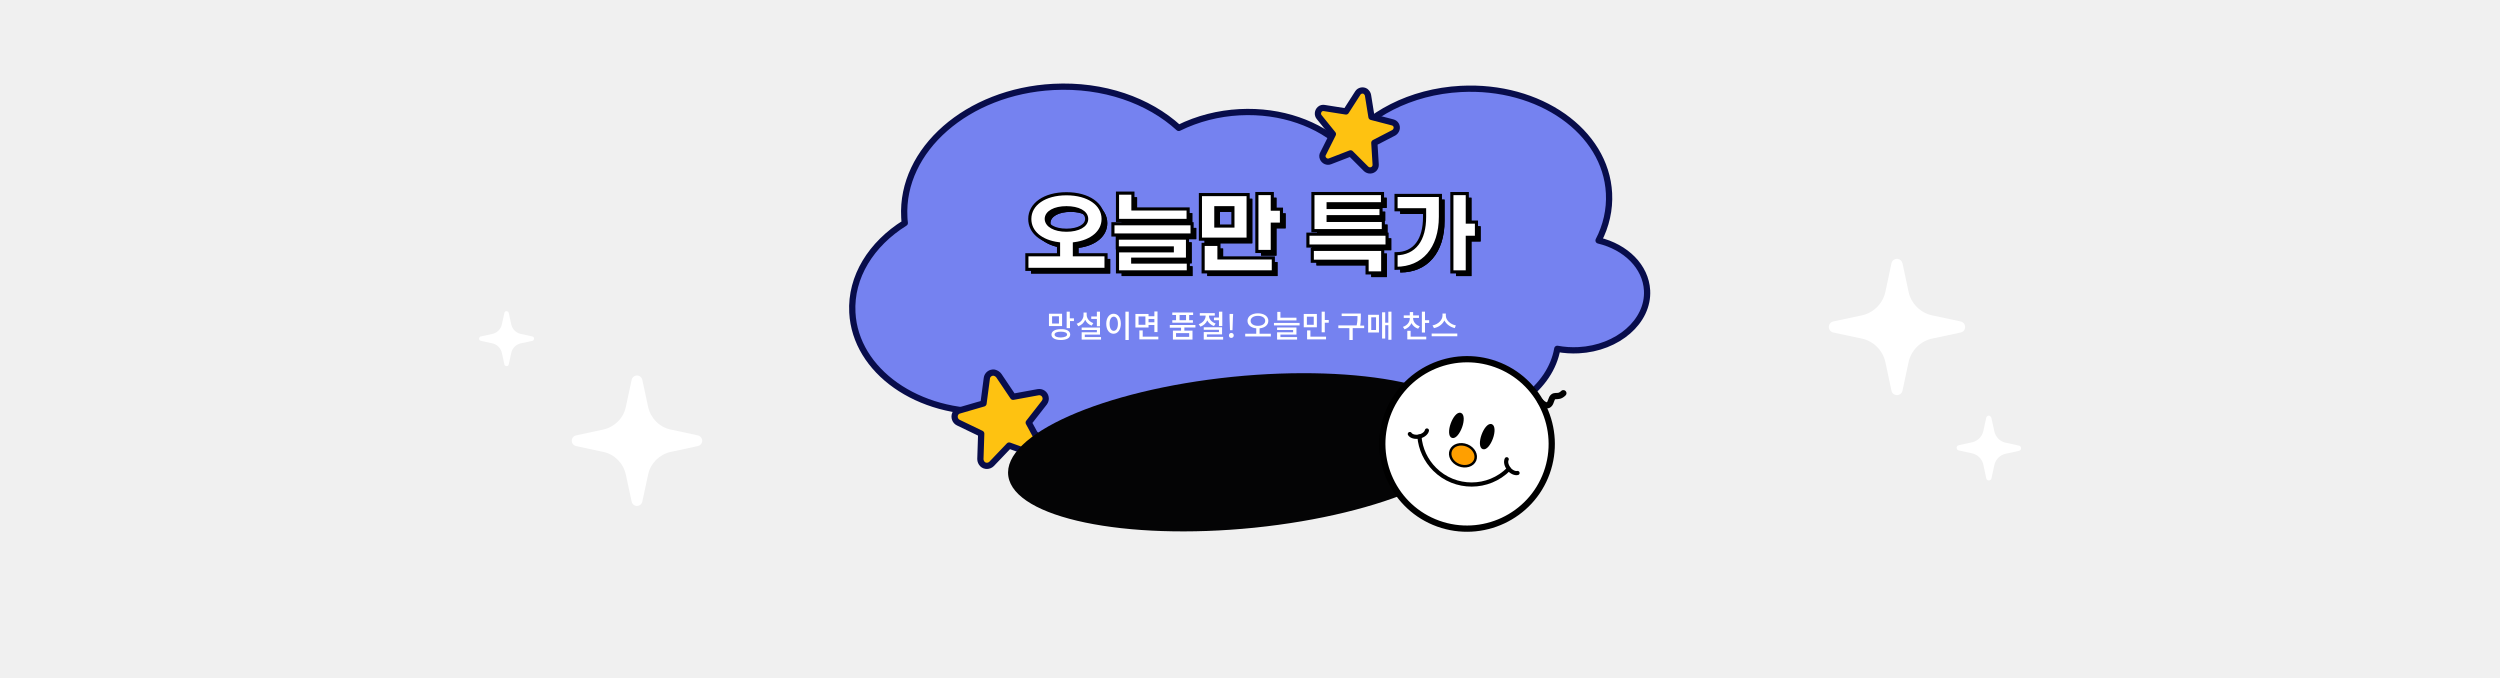
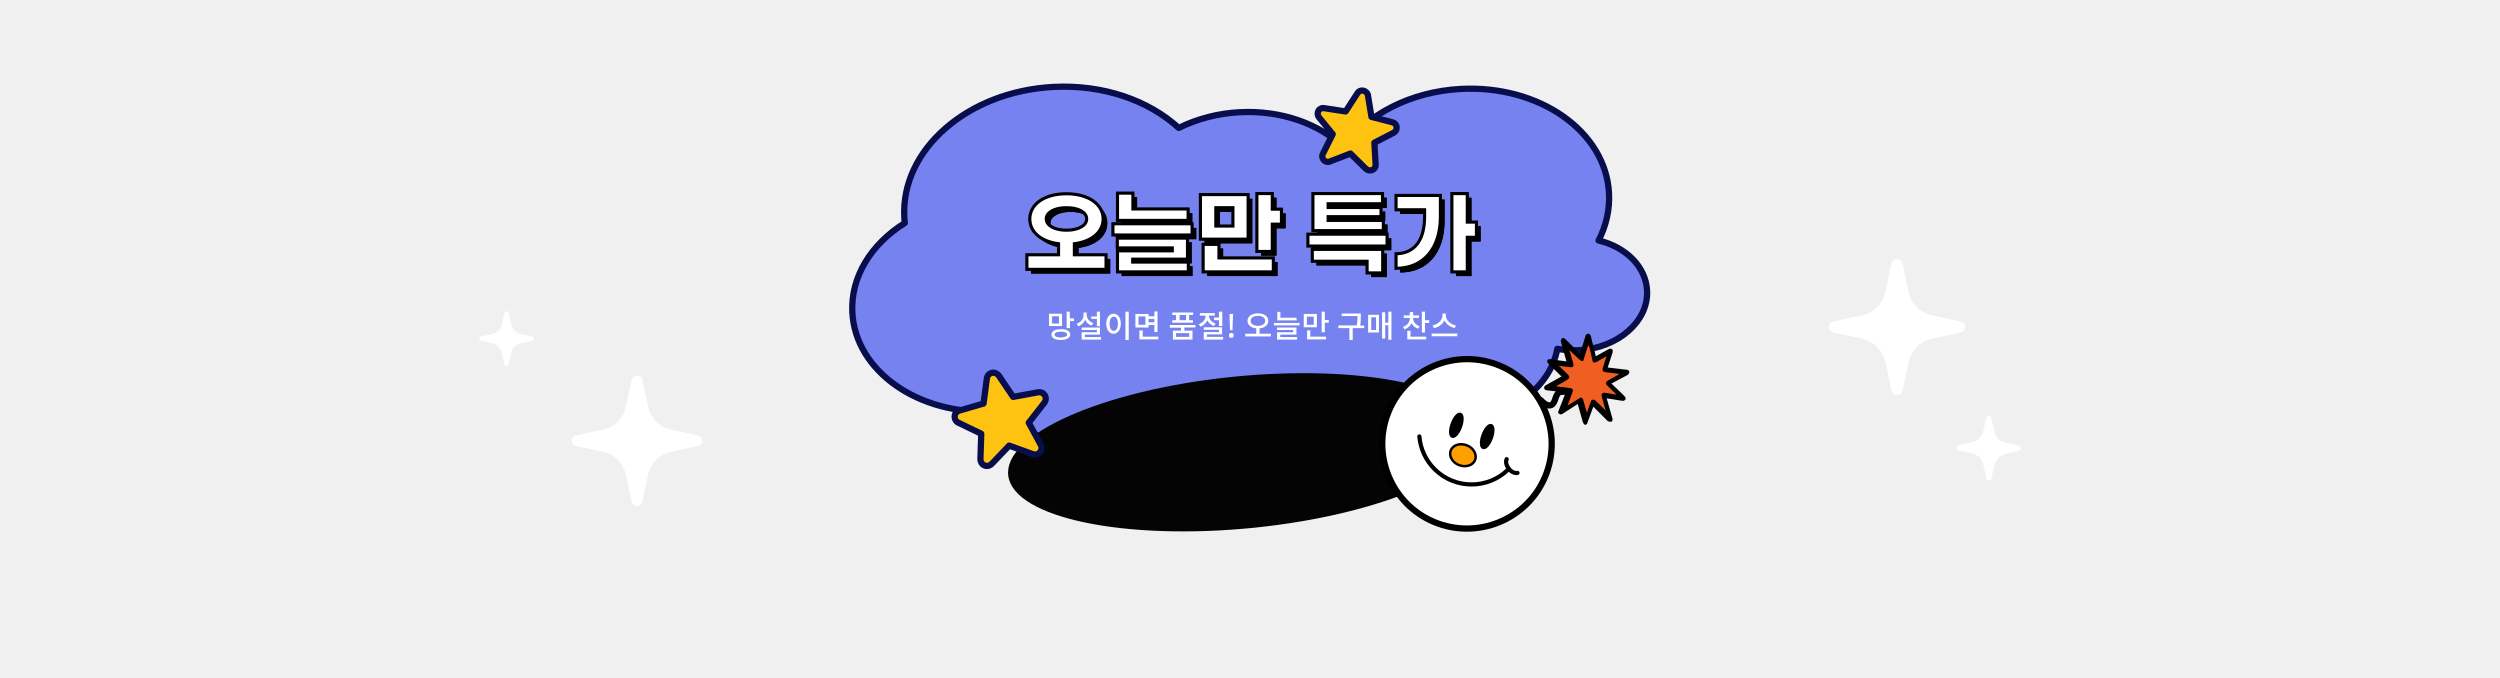
- <svg xmlns="http://www.w3.org/2000/svg" xmlns:xlink="http://www.w3.org/1999/xlink" version="1.1" id="Layer_1" x="0px" y="0px" viewBox="0 0 1200 325" style="enable-background:new 0 0 1200 325;" xml:space="preserve">
+ <svg xmlns="http://www.w3.org/2000/svg" version="1.1" x="0px" y="0px" viewBox="0 0 1200 325" style="enable-background:new 0 0 1200 325;" xml:space="preserve">
  <style type="text/css">
- 	.st0{fill:none;}
- 	.st1{fill:#FFFFFF;fill-opacity:0;}
- 	.st2{fill:#7582F0;}
- 	.st3{fill:none;stroke:#080D4B;stroke-width:3;stroke-linecap:round;stroke-linejoin:round;}
- 	.st4{fill:#FEC211;}
- 	.st5{fill:#040405;}
- 	.st6{fill:#FFFFFF;}
- 	.st7{fill:none;stroke:#000000;stroke-width:3;stroke-linecap:round;stroke-linejoin:round;}
- 	.st8{stroke:#000000;stroke-width:1.2;}
- 	.st9{fill:none;stroke:#000000;stroke-width:2;stroke-linecap:round;stroke-linejoin:round;}
- 	.st10{fill:#FF9F00;stroke:#000000;stroke-width:1.2;}
- 	.st11{fill:none;stroke:#000000;stroke-width:3;stroke-linecap:round;stroke-miterlimit:4;}
- 	.st12{fill:url(#이미지_973_00000033368089707166331930000005702323965853063099_);}
- 	.st13{enable-background:new    ;}
- 	.st14{fill:none;stroke:#000000;stroke-width:1.5;}
+ .st0{fill:#8B8500;}
+ .st1{fill:#FFFFFF;fill-opacity:0;}
+ .st2{fill:#7582F0;}
+ .st3{fill:none;stroke:#080D4B;stroke-width:3;stroke-linecap:round;stroke-linejoin:round;}
+ .st4{fill:#040405;}
+ .st5{fill:none;stroke:#000000;stroke-width:2;stroke-linecap:round;stroke-linejoin:round;}
+ .st6{fill:none;stroke:#000000;stroke-width:3;stroke-linecap:round;stroke-miterlimit:4;}
+ .st7{enable-background:new    ;}
+ .st8{fill:#FFFFFF;}
+ .st9{fill:none;stroke:#000000;stroke-width:1.5;}
+ .st10{fill:none;stroke:#000000;stroke-width:3;stroke-linecap:round;stroke-linejoin:round;}
+ .st11{stroke:#000000;stroke-width:1.2;}
+ .st12{fill:#FF9F00;stroke:#000000;stroke-width:1.2;}
+ .st13{fill:#F15E22;}
+ .st14{fill:#FEC211;}
+ 	
+ 
+ .bump {transform-origin:59% 66%;animation:bump both linear infinite 2s;}
+ @keyframes bump {
+ 0% {transform:scale(1.05) rotate(-30deg);}
+ 50% {transform:scale(0.98) rotate(0deg);}
+ 100% {transform:scale(1.05) rotate(-30deg);}
+ }
+ 
+ .bump_a {transform-origin:63% 56%;animation:bump_a both linear infinite 1.0s;}
+ @keyframes bump_a {
+ 0% {transform:scale(0.6) translate(-4px, 2px) rotate(0);}
+ 50% {transform:scale(1.0) translate(-4px, 2px) rotate(0deg);}
+ 100% {transform:scale(0.6) translate(-4px,2px) rotate(0deg);}
+ }
+ 
+ .fade {animation:fade both linear infinite 6s;}
+ .right_star {transform-origin:97% 40%;animation:star2 linear infinite 2.0s;}
+ 	
+ .star {position:relative;animation:star both infinite 4s;}
+ .star.s1 {transform-origin:40% 62%;}
+ .star.s2 {transform-origin:54% 19%;animation-delay:0.5s;}
+ 
+ @keyframes star {
+ 0% {transform:scale(0.6);opacity:1;}	
+ 20% {transform:scale(1.1);opacity:1;}
+ 40% {transform:scale(0.8);}	
+ 58% {transform:scale(1);}
+ 100% {transform:scale(1);}
+ }
+ @keyframes star2 {
+ 0% {transform:scale(0.8);}	
+ 55% {transform:scale(1);;}
+ 100% {transform:scale(0.8);}
+ }
+ @keyframes fade {
+ 0% {opacity:1;}
+ 9% {opacity:0;}
+ 18% {opacity:1;}
+ 27% {opacity:0;}
+ 36% {opacity:1;}
+ 100% {opacity:1;}
+ }
+ 	
+ .bg_star {animation:bg_star linear infinite 2.0s;}
+ .bg_star.s1 {transform-origin:20% 50%;}
+ .bg_star.s2 {transform-origin:25.5% 65%;animation-delay:0.5s;}
+ .bg_star.s3 {transform-origin:76% 48%;}
+ .bg_star.s4 {transform-origin:79% 66%;animation-delay:0.5s;}
+ 	
+ @keyframes bg_star {
+ 0% {transform:scale(1);}	
+ 55% {transform:scale(0.7);;}
+ 100% {transform:scale(1);}
+ }
</style>
-   <pattern y="325" width="72" height="72" patternUnits="userSpaceOnUse" id="이미지_973_00000059268152794406412" viewBox="0 -72 72 72" style="overflow:visible;">
-     <g>
-       <rect y="-72" class="st0" width="72" height="72" />
-       <rect x="36" y="-36" width="36" height="36" />
-       <rect y="-72" width="36" height="36" />
+   <g id="bg">
+     <rect id="area" x="376" y="30" class="st1" width="448" height="186" />
+     <g id="구름" transform="translate(740.385 425.263) rotate(-3)">
+       <path id="패스_36362" class="st2" d="M43.1-308c4-6.8,6.2-14.5,6.2-22.4c0-29.7-30.6-53.7-68.4-53.7c-24.3,0-45.6,10-57.7,24.9    c-11.1-11.7-28.9-19.3-48.9-19.3c-10.2,0-20.3,2-29.6,6c-10.7-10.9-26.2-18.7-44.4-21.7c-4.8-0.8-9.7-1.1-14.6-1.1    c-41.3,0-74.7,26.3-74.7,58.7c0,0.9,0,1.9,0.1,2.8c-16.6,9.2-27.4,24.4-27.4,41.6c0,28.1,29,50.9,64.8,50.9c3.1,0,6.3-0.2,9.4-0.5    c7.9,14.9,26.6,25.5,48.5,25.5c18.9,0,35.5-7.9,44.7-19.7c10.4,3.7,21.4,5.5,32.4,5.5c16.4,0.1,32.5-4,46.7-12.1    C-61-232-45.7-225-28.4-225c24.4,0,44.8-13.8,49-32.1c3.3,0.8,6.7,1.2,10.2,1.2c18.9,0,34.3-12.1,34.3-26.9    C65.1-294.3,56-304.2,43.1-308" />
+       <path id="패스_36363" class="st3" d="M43.1-308c4-6.8,6.2-14.5,6.2-22.4c0-29.7-30.6-53.7-68.4-53.7c-24.3,0-45.6,10-57.7,24.9    c-11.1-11.7-28.9-19.3-48.9-19.3c-10.2,0-20.3,2-29.6,6c-13.7-13.9-35-22.8-59.1-22.8c-41.3,0-74.7,26.3-74.7,58.7    c0,0.9,0,1.9,0.1,2.8c-16.6,9.2-27.4,24.4-27.4,41.6c0,28.1,29,50.9,64.8,50.9c3.1,0,6.3-0.2,9.4-0.5    c7.9,14.9,26.6,25.5,48.5,25.5c18.9,0,35.5-7.9,44.7-19.7c10.4,3.7,21.4,5.5,32.4,5.5c16.4,0.1,32.5-4,46.7-12.1    C-61-232-45.7-225-28.4-225c24.4,0,44.8-13.8,49-32.1c3.3,0.8,6.7,1.2,10.2,1.2c18.9,0,34.3-12.1,34.3-26.9    C65.1-294.3,56-304.2,43.1-308z" />
    </g>
-   </pattern>
-   <rect id="사각형_20766" class="st1" width="1200" height="325" />
-   <rect id="area" x="376" y="30" class="st1" width="448" height="186" />
-   <g id="구름" transform="translate(740.385 425.263) rotate(-3)">
-     <path id="패스_36362" class="st2" d="M43.1-308c4-6.8,6.2-14.5,6.2-22.4c0-29.7-30.6-53.7-68.4-53.7c-24.3,0-45.6,10-57.7,24.9   c-11.1-11.7-28.9-19.3-48.9-19.3c-10.2,0-20.3,2-29.6,6c-10.7-10.9-26.2-18.7-44.4-21.7c-4.8-0.8-9.7-1.1-14.6-1.1   c-41.3,0-74.7,26.3-74.7,58.7c0,0.9,0,1.9,0.1,2.8c-16.6,9.2-27.4,24.4-27.4,41.6c0,28.1,29,50.9,64.8,50.9c3.1,0,6.3-0.2,9.4-0.5   c7.9,14.9,26.6,25.5,48.5,25.5c18.9,0,35.5-7.9,44.7-19.7c10.4,3.7,21.4,5.5,32.4,5.5c16.4,0.1,32.5-4,46.7-12.1   C-61-232-45.7-225-28.4-225c24.4,0,44.8-13.8,49-32.1c3.3,0.8,6.7,1.2,10.2,1.2c18.9,0,34.3-12.1,34.3-26.9   C65.1-294.3,56-304.2,43.1-308" />
-     <path id="패스_36363" class="st3" d="M43.1-308c4-6.8,6.2-14.5,6.2-22.4c0-29.7-30.6-53.7-68.4-53.7c-24.3,0-45.6,10-57.7,24.9   c-11.1-11.7-28.9-19.3-48.9-19.3c-10.2,0-20.3,2-29.6,6c-13.7-13.9-35-22.8-59.1-22.8c-41.3,0-74.7,26.3-74.7,58.7   c0,0.9,0,1.9,0.1,2.8c-16.6,9.2-27.4,24.4-27.4,41.6c0,28.1,29,50.9,64.8,50.9c3.1,0,6.3-0.2,9.4-0.5c7.9,14.9,26.6,25.5,48.5,25.5   c18.9,0,35.5-7.9,44.7-19.7c10.4,3.7,21.4,5.5,32.4,5.5c16.4,0.1,32.5-4,46.7-12.1C-61-232-45.7-225-28.4-225   c24.4,0,44.8-13.8,49-32.1c3.3,0.8,6.7,1.2,10.2,1.2c18.9,0,34.3-12.1,34.3-26.9C65.1-294.3,56-304.2,43.1-308z" />
+     <path id="타임" class="st4" d="M591.4,180.9c62.2-6.3,115.1,4.7,118.1,24.7s-45.1,41.3-107.4,47.7   c-62.2,6.3-115.1-4.7-118.1-24.7S529.2,187.3,591.4,180.9" />
+     <path id="패스_37092" class="st5" d="M684.9,206.6c-0.3,1.3-1.8,2.5-3.7,2.9c-1.9,0.4-3.8-0.1-4.5-1.2" />
+     <path id="패스_37094" class="st6" d="M739.6,192.1c0,0,5,6,6.9-0.5c1.9-6.4,4.3-1.2,8.5-5.6" />
+     <g class="st7">
+       <path class="st8" d="M509.8,156.5h-6.3v-5.9h6.3V156.5z M513.7,160.6c0,1.6-1.7,2.6-4.5,2.6s-4.5-1-4.5-2.6s1.7-2.6,4.5-2.6    C512,157.9,513.7,158.9,513.7,160.6z M508.3,151.8H505v3.5h3.3V151.8z M512.2,160.6c0-0.9-1.1-1.4-3-1.4s-3,0.5-3,1.4    s1.1,1.4,3,1.4C511.1,161.9,512.2,161.4,512.2,160.6z M515.5,152.8v1.3h-1.9v3.4H512v-7.9h1.5v3.2H515.5z" />
+       <path class="st8" d="M524,156.3c-1.5-0.5-2.5-1.5-3.1-2.8c-0.6,1.4-1.7,2.5-3.3,3.1l-0.8-1.2c2.1-0.7,3.3-2.4,3.3-4.2V150h1.5v1.1    c0,1.7,1.2,3.3,3.2,4L524,156.3z M528.5,161.8v1.2h-9.3v-3.5h7.3v-1.1h-7.3v-1.2h8.8v3.4h-7.3v1.2L528.5,161.8L528.5,161.8z     M526.5,153.1h-2.7v-1.2h2.7v-2.3h1.5v7h-1.5V153.1z" />
+       <path class="st8" d="M538,155.4c0,2.9-1.5,4.8-3.5,4.8s-3.5-1.8-3.5-4.8c0-2.9,1.5-4.8,3.5-4.8C536.6,150.6,538,152.4,538,155.4z     M532.6,155.4c0,2.1,0.8,3.4,2,3.4s2-1.3,2-3.4c0-2.1-0.8-3.4-2-3.4C533.4,152,532.6,153.3,532.6,155.4z M541.8,149.6v13.6h-1.6    v-13.6H541.8z" />
+       <path class="st8" d="M551.3,157.2H545v-6.5h6.3v1.1h2.8v-2.3h1.5v9.9h-1.5V156h-2.8V157.2z M549.8,151.9h-3.3v4h3.3V151.9z     M556,161.6v1.3h-9.1v-4.3h1.6v3H556z M551.3,153.1v1.6h2.8v-1.6H551.3z" />
+       <path class="st8" d="M568.5,157.3v1.4h3.9v4.3H563v-4.3h3.9v-1.4h-5.4V156h12.3v1.2h-5.3V157.3z M564.6,151.2h-1.9V150h10v1.2    h-1.9v2.5h1.8v1.2h-9.9v-1.2h1.8v-2.5H564.6z M570.8,159.9h-6.3v1.8h6.3V159.9z M569.3,151.2h-3.1v2.5h3.1V151.2z" />
+       <path class="st8" d="M582.7,156.5c-1.5-0.5-2.6-1.5-3.2-2.7c-0.6,1.3-1.8,2.5-3.3,3l-0.8-1.2c2.1-0.7,3.3-2.4,3.3-4v-0.1h-2.8    v-1.2h7.2v1.2h-2.8v0.1c0,1.5,1.2,3,3.2,3.7L582.7,156.5z M587.1,161.8v1.2h-9.3v-3.6h7.3v-1.1h-7.3v-1.2h8.8v3.4h-7.3v1.2h7.8    V161.8z M585.1,152.5v-2.9h1.6v6.9h-1.6v-2.8h-2.4v-1.3h2.4V152.5z" />
+       <path class="st8" d="M589.9,161c0-0.7,0.5-1.2,1.1-1.2c0.7,0,1.2,0.5,1.2,1.2s-0.5,1.2-1.2,1.2S589.9,161.7,589.9,161z     M590.2,152.5v-1.8h1.7l-0.1,1.8l-0.2,6h-1.2L590.2,152.5z" />
+       <path class="st8" d="M610,160.2v1.3h-12.3v-1.3h5.3v-2.6c-2.5-0.2-4.2-1.6-4.2-3.6c0-2.2,2.1-3.6,5-3.6s5,1.4,5,3.6    c0,2-1.7,3.4-4.2,3.6v2.6H610z M603.8,156.4c2,0,3.5-0.9,3.5-2.4s-1.5-2.4-3.5-2.4s-3.5,0.9-3.5,2.4S601.8,156.4,603.8,156.4z" />
+       <path class="st8" d="M623.8,155v1.2h-12.3V155H623.8z M614.5,161.8h8.1v1.2H613v-3.5h7.7v-1.1H613v-1.2h9.3v3.4h-7.7L614.5,161.8    L614.5,161.8z M622.4,153.8h-9.3v-4.1h1.5v2.8h7.7L622.4,153.8L622.4,153.8z" />
+       <path class="st8" d="M632.1,157.1h-6.3v-6.4h6.3V157.1z M630.6,152h-3.3v3.9h3.3V152z M628.9,161.6h7.6v1.3h-9.1v-4.3h1.6    L628.9,161.6L628.9,161.6z M637.8,153.6v1.3h-1.9v4.6h-1.5v-9.9h1.5v4L637.8,153.6L637.8,153.6z" />
+       <path class="st8" d="M654.7,157.5h-5.4v5.7h-1.6v-5.7h-5.3v-1.3h8.8c0.4-1.9,0.4-3.3,0.4-4.5H644v-1.2h9.2v1.2    c0,1.3,0,2.7-0.3,4.6h1.9v1.2H654.7z" />
+       <path class="st8" d="M656.7,151.1h5.2v8.5h-5.2V151.1z M658.2,158.4h2.3v-6.1h-2.3V158.4z M667.9,149.6v13.5h-1.5v-7h-1.5v6.4    h-1.5v-12.6h1.5v5h1.5v-5.3L667.9,149.6L667.9,149.6z" />
+       <path class="st8" d="M680.7,157.8c-1.5-0.5-2.6-1.5-3.2-2.7c-0.6,1.4-1.7,2.4-3.3,3l-0.8-1.2c2.1-0.7,3.3-2.3,3.3-4.1v-0.2h-2.9    v-1.2h2.9v-1.6h1.6v1.6h2.8v1.2h-2.8v0.2c0,1.6,1.2,3.2,3.2,3.8L680.7,157.8z M677,161.6h7.6v1.3h-9.1v-4.1h1.6L677,161.6    L677,161.6z M686,153.7v1.3h-2v4.6h-1.5v-10h1.5v4.1L686,153.7L686,153.7z" />
+       <path class="st8" d="M699.5,160.1v1.3h-12.3v-1.3H699.5z M698.3,157.5c-2.2-0.5-4.1-1.9-5-3.7c-0.9,1.9-2.8,3.3-5,3.7l-0.7-1.3    c2.7-0.5,4.8-2.6,4.8-4.7v-1h1.6v1c0,2.2,2.2,4.2,4.8,4.7L698.3,157.5z" />
+     </g>
+     <g class="st7">
+       <path d="M532.9,124.3v7h-38v-7h15.2V119c-8.4-1.1-13.8-5.6-13.8-11.9c0-7.1,7.1-12.1,17.6-12.1c10.5,0,17.6,5,17.6,12.1    c0,6.2-5.4,10.8-13.8,11.9v5.3H532.9z M513.9,112.5c5.7,0,9.7-2.2,9.7-5.4c0-3.3-4-5.4-9.7-5.4s-9.7,2.2-9.7,5.4    C504.3,110.3,508.2,112.5,513.9,112.5z" />
+       <path d="M574.2,114.8h-38v-5.4h38V114.8z M572,126.4h-26.3v1.4h26.7v4.7h-34v-10.1h26.3V121h-26.4v-4.7H572V126.4z M545.8,102.3    h26.5v5.5h-33.9V94.7h7.4V102.3z" />
+       <path d="M601.1,116.8h-22.9V95.4h22.9V116.8z M587.1,125.8h26.1v6.7h-33.7v-13.2h7.6L587.1,125.8L587.1,125.8z M593.8,101.7h-8.2    v8.8h8.2V101.7z M617.1,102.4v7.2h-4.4v13.1h-7.4V94.9h7.4v7.5H617.1z" />
+       <path d="M667.8,114.4v5.7h-38v-5.7H667.8z M631.9,121.7h33.8V133h-7.5v-5.6h-26.3V121.7z M666,112.7h-33.8V94.9h33.4v4.9h-26.1    v1.8h25.4v4.4h-25.4v1.8H666V112.7z" />
+       <path d="M672.1,95.8h21.3V106c0,15.3-8.2,24.8-21.3,24.8v-7c9-0.1,13.7-6.7,13.7-17.7v-3.4h-13.7V95.8z M710.7,115.9h-4.4v16.6    h-7.4V94.9h7.4v13.7h4.4V115.9z" />
+     </g>
+     <g class="st7">
+       <path d="M532.9,124.3v7h-38v-7h15.2V119c-8.4-1.1-13.8-5.6-13.8-11.9c0-7.1,7.1-12.1,17.6-12.1c10.5,0,17.6,5,17.6,12.1    c0,6.2-5.4,10.8-13.8,11.9v5.3H532.9z M513.9,112.5c5.7,0,9.7-2.2,9.7-5.4c0-3.3-4-5.4-9.7-5.4s-9.7,2.2-9.7,5.4    C504.3,110.3,508.2,112.5,513.9,112.5z" />
+       <path d="M574.2,114.8h-38v-5.4h38V114.8z M572,126.4h-26.3v1.4h26.7v4.7h-34v-10.1h26.3V121h-26.4v-4.7H572V126.4z M545.8,102.3    h26.5v5.5h-33.9V94.7h7.4V102.3z" />
+       <path d="M601.1,116.8h-22.9V95.4h22.9V116.8z M587.1,125.8h26.1v6.7h-33.7v-13.2h7.6L587.1,125.8L587.1,125.8z M593.8,101.7h-8.2    v8.8h8.2V101.7z M617.1,102.4v7.2h-4.4v13.1h-7.4V94.9h7.4v7.5H617.1z" />
+       <path d="M667.8,114.4v5.7h-38v-5.7H667.8z M631.9,121.7h33.8V133h-7.5v-5.6h-26.3V121.7z M666,112.7h-33.8V94.9h33.4v4.9h-26.1    v1.8h25.4v4.4h-25.4v1.8H666V112.7z" />
+       <path d="M672.1,95.8h21.3V106c0,15.3-8.2,24.8-21.3,24.8v-7c9-0.1,13.7-6.7,13.7-17.7v-3.4h-13.7V95.8z M710.7,115.9h-4.4v16.6    h-7.4V94.9h7.4v13.7h4.4V115.9z" />
+     </g>
+     <g class="st7">
+       <path class="st8" d="M530.9,122.3v7h-38v-7h15.2V117c-8.4-1.1-13.8-5.6-13.8-11.9c0-7.1,7.1-12.1,17.6-12.1    c10.5,0,17.6,5,17.6,12.1c0,6.2-5.4,10.8-13.8,11.9v5.3H530.9z M511.9,110.5c5.7,0,9.7-2.2,9.7-5.4c0-3.3-4-5.4-9.7-5.4    s-9.7,2.2-9.7,5.4C502.3,108.3,506.2,110.5,511.9,110.5z" />
+       <path class="st8" d="M572.2,112.8h-38v-5.4h38V112.8z M570,124.4h-26.3v1.4h26.7v4.7h-34v-10.1h26.3V119h-26.4v-4.7H570V124.4z     M543.8,100.3h26.5v5.5h-33.9V92.7h7.4V100.3z" />
+       <path class="st8" d="M599.1,114.8h-22.9V93.4h22.9V114.8z M585.1,123.8h26.1v6.7h-33.7v-13.2h7.6L585.1,123.8L585.1,123.8z     M591.8,99.7h-8.2v8.8h8.2V99.7z M615.1,100.4v7.2h-4.4v13.1h-7.4V92.9h7.4v7.5H615.1z" />
+       <path class="st8" d="M665.8,112.4v5.7h-38v-5.7H665.8z M629.9,119.7h33.8V131h-7.5v-5.6h-26.3V119.7z M664,110.7h-33.8V92.9h33.4    v4.9h-26.1v1.8h25.4v4.4h-25.4v1.8H664V110.7z" />
+       <path class="st8" d="M670.1,93.8h21.3V104c0,15.3-8.2,24.8-21.3,24.8v-7c9-0.1,13.7-6.7,13.7-17.7v-3.4h-13.7V93.8z M708.7,113.9    h-4.4v16.6h-7.4V92.9h7.4v13.7h4.4V113.9z" />
+     </g>
+     <g class="st7">
+       <path class="st9" d="M530.9,122.3v7h-38v-7h15.2V117c-8.4-1.1-13.8-5.6-13.8-11.9c0-7.1,7.1-12.1,17.6-12.1    c10.5,0,17.6,5,17.6,12.1c0,6.2-5.4,10.8-13.8,11.9v5.3H530.9z M511.9,110.5c5.7,0,9.7-2.2,9.7-5.4c0-3.3-4-5.4-9.7-5.4    s-9.7,2.2-9.7,5.4C502.3,108.3,506.2,110.5,511.9,110.5z" />
+       <path class="st9" d="M572.2,112.8h-38v-5.4h38V112.8z M570,124.4h-26.3v1.4h26.7v4.7h-34v-10.1h26.3V119h-26.4v-4.7H570V124.4z     M543.8,100.3h26.5v5.5h-33.9V92.7h7.4V100.3z" />
+       <path class="st9" d="M599.1,114.8h-22.9V93.4h22.9V114.8z M585.1,123.8h26.1v6.7h-33.7v-13.2h7.6L585.1,123.8L585.1,123.8z     M591.8,99.7h-8.2v8.8h8.2V99.7z M615.1,100.4v7.2h-4.4v13.1h-7.4V92.9h7.4v7.5H615.1z" />
+       <path class="st9" d="M665.8,112.4v5.7h-38v-5.7H665.8z M629.9,119.7h33.8V131h-7.5v-5.6h-26.3V119.7z M664,110.7h-33.8V92.9h33.4    v4.9h-26.1v1.8h25.4v4.4h-25.4v1.8H664V110.7z" />
+       <path class="st9" d="M670.1,93.8h21.3V104c0,15.3-8.2,24.8-21.3,24.8v-7c9-0.1,13.7-6.7,13.7-17.7v-3.4h-13.7V93.8z M708.7,113.9    h-4.4v16.6h-7.4V92.9h7.4v13.7h4.4V113.9z" />
+     </g>
  </g>
-   <g id="별" transform="translate(977.26 415.146) rotate(25)">
-     <path id="패스_36382" class="st4" d="M-446.7-199.3l5.9,8.7l10.3-1.9c1.5-0.3,2.9,0.7,3.1,2.2c0.1,0.8-0.1,1.5-0.5,2.1l-6.4,8.3   l5,9.2c0.7,1.3,0.2,2.9-1.1,3.6c-0.7,0.4-1.5,0.4-2.2,0.2l-9.9-3.6l-7.3,7.6c-1,1.1-2.7,1.1-3.8,0.1c-0.6-0.5-0.9-1.3-0.8-2   l0.3-10.5l-9.4-4.6c-1.3-0.6-1.9-2.2-1.3-3.6c0.3-0.7,0.9-1.2,1.7-1.4l10.1-2.9l1.4-10.4c0.2-1.5,1.6-2.5,3-2.3   C-447.8-200.3-447.1-199.9-446.7-199.3" />
-     <path id="패스_36383" class="st3" d="M-446.7-199.3l5.9,8.7l10.3-1.9c1.5-0.3,2.9,0.7,3.1,2.2c0.1,0.8-0.1,1.5-0.5,2.1l-6.4,8.3   l5,9.2c0.7,1.3,0.2,2.9-1.1,3.6c-0.7,0.4-1.5,0.4-2.2,0.2l-9.9-3.6l-7.3,7.6c-1,1.1-2.7,1.1-3.8,0.1c-0.6-0.5-0.9-1.3-0.8-2   l0.3-10.5l-9.4-4.6c-1.3-0.6-1.9-2.2-1.3-3.6c0.3-0.7,0.9-1.2,1.7-1.4l10.1-2.9l1.4-10.4c0.2-1.5,1.6-2.5,3-2.3   C-447.8-200.3-447.1-199.9-446.7-199.3z" />
+   <g id="bump" class="bump">
+     <rect id="사각형_20766" class="st1" width="1200" height="325" />
+     <path id="패스_37084" class="st8" d="M665.9,199.2c-7.6,21.1,3.3,44.5,24.4,52.1c21.1,7.6,44.5-3.3,52.1-24.4   s-3.3-44.5-24.4-52.1l0,0C696.9,167.2,673.6,178.1,665.9,199.2L665.9,199.2" />
+     <path id="패스_37085" class="st10" d="M665.9,199.2c-7.6,21.1,3.3,44.5,24.4,52.1c21.1,7.6,44.5-3.3,52.1-24.4   s-3.3-44.5-24.4-52.1l0,0C696.9,167.2,673.6,178.1,665.9,199.2z" />
+     <path id="패스_37086" class="st11" d="M711.7,208.8c-1.1,3-1,5.8,0.2,6.2s3-1.7,4.1-4.7c1.1-3,1-5.8-0.2-6.2   C714.6,203.7,712.8,205.8,711.7,208.8" />
+     <path id="패스_37088" class="st11" d="M696.9,203.4c-1.1,3-1,5.8,0.2,6.2s3-1.7,4.1-4.7c1.1-3,1-5.8-0.2-6.2   C699.8,198.3,698,200.4,696.9,203.4" />
+     <path id="패스_37090" class="st5" d="M724.2,225.1c-9.8,9.9-25.8,9.9-35.6,0.1c-4.2-4.2-6.8-9.7-7.3-15.7" />
+     <path id="패스_37091" class="st5" d="M723.2,220.4c-0.6,1.2-0.2,3,1,4.6c1.2,1.5,3,2.3,4.2,2" />
+     <path id="패스_37093" class="st12" d="M696.4,216.1c-1.1,2.6,0.6,5.8,3.8,7.1c3.2,1.3,6.7,0.3,7.8-2.3c1.1-2.6-0.6-5.8-3.8-7.1   S697.5,213.5,696.4,216.1" />
  </g>
-   <g id="별-2" transform="translate(794.984 557.156)">
-     <path id="패스_36382-2" class="st4" d="M-315.5-376.8l6.8,10.1l12-2.2c1.7-0.3,3.3,0.8,3.6,2.5c0.2,0.9-0.1,1.8-0.6,2.5l-7.5,9.6   l5.8,10.7c0.8,1.5,0.2,3.4-1.3,4.2c-0.8,0.4-1.7,0.5-2.5,0.2l-11.4-4.1l-8.4,8.8c-1.2,1.2-3.2,1.3-4.4,0.1c-0.6-0.6-1-1.5-1-2.4   l0.4-12.2l-11-5.3c-1.5-0.7-2.2-2.6-1.5-4.2c0.4-0.8,1.1-1.4,1.9-1.6l11.7-3.4l1.6-12.1c0.2-1.7,1.8-2.9,3.5-2.7   C-316.7-378-316-377.5-315.5-376.8" />
-     <path id="패스_36383-2" class="st3" d="M-315.5-376.8l6.8,10.1l12-2.2c1.7-0.3,3.3,0.8,3.6,2.5c0.2,0.9-0.1,1.8-0.6,2.5l-7.5,9.6   l5.8,10.7c0.8,1.5,0.2,3.4-1.3,4.2c-0.8,0.4-1.7,0.5-2.5,0.2l-11.4-4.1l-8.4,8.8c-1.2,1.2-3.2,1.3-4.4,0.1c-0.6-0.6-1-1.5-1-2.4   l0.4-12.2l-11-5.3c-1.5-0.7-2.2-2.6-1.5-4.2c0.4-0.8,1.1-1.4,1.9-1.6l11.7-3.4l1.6-12.1c0.2-1.7,1.8-2.9,3.5-2.7   C-316.7-378-316-377.5-315.5-376.8z" />
-   </g>
-   <g id="그룹_113009" transform="translate(0 17)">
-     <path id="타임" class="st5" d="M591.4,163.9c62.2-6.3,115.1,4.7,118.1,24.7s-45.1,41.3-107.4,47.7   c-62.2,6.3-115.1-4.7-118.1-24.7S529.2,170.3,591.4,163.9" />
-     <g id="아이콘" transform="translate(1000.221 507.135)">
-       <g id="그룹_109979" transform="translate(0 0)">
-         <path id="패스_37084" class="st6" d="M-334.3-324.9c-7.6,21.1,3.3,44.5,24.4,52.1s44.5-3.3,52.1-24.4s-3.3-44.5-24.4-52.1l0,0     C-303.3-356.9-326.6-346-334.3-324.9L-334.3-324.9" />
-         <path id="패스_37085" class="st7" d="M-334.3-324.9c-7.6,21.1,3.3,44.5,24.4,52.1s44.5-3.3,52.1-24.4s-3.3-44.5-24.4-52.1l0,0     C-303.3-356.9-326.6-346-334.3-324.9z" />
-         <path id="패스_37086" class="st8" d="M-288.5-315.3c-1.1,3-1,5.8,0.2,6.2s3-1.7,4.1-4.7s1-5.8-0.2-6.2     S-287.4-318.3-288.5-315.3" />
-         <path id="패스_37088" class="st8" d="M-303.3-320.7c-1.1,3-1,5.8,0.2,6.2s3-1.7,4.1-4.7s1-5.8-0.2-6.2     S-302.2-323.7-303.3-320.7" />
-         <path id="패스_37090" class="st9" d="M-276-299c-9.8,9.9-25.8,9.9-35.6,0.1c-4.2-4.2-6.8-9.7-7.3-15.7" />
-         <path id="패스_37091" class="st9" d="M-277-303.7c-0.6,1.2-0.2,3,1,4.6c1.2,1.5,3,2.3,4.2,2" />
-         <path id="패스_37092" class="st9" d="M-315.3-317.5c-0.3,1.3-1.8,2.5-3.7,2.9c-1.9,0.4-3.8-0.1-4.5-1.2" />
-         <path id="패스_37093" class="st10" d="M-303.8-308c-1.1,2.6,0.6,5.8,3.8,7.1c3.2,1.3,6.7,0.3,7.8-2.3c1.1-2.6-0.6-5.8-3.8-7.1     C-299.2-311.6-302.7-310.6-303.8-308" />
-         <g id="그룹_109980" transform="matrix(-0.891, -0.454, 0.454, -0.891, 108.56, 69.206)">
-           <path id="패스_37094" class="st11" d="M510.8,189.2c0,0-5-2-4.2,2.5s-2.3,2.1-3.6,6.1" />
-           <pattern id="이미지_973_00000026884491323368749390000001383258395860722360_" xlink:href="#ì´ë¯¸ì§€_973_00000059268152794406412" patternTransform="matrix(0.829 0.5592 0.5592 -0.829 8527.803 -33094.609)">
- 				</pattern>
-           <polygon id="이미지_973" style="fill:url(#이미지_973_00000026884491323368749390000001383258395860722360_);" points="      471.7,197.5 508.6,184.1 522.5,222.5 485.7,235.9     " />
+   <g id="bump_x5F_a" class="bump_a">
+     <g id="bump_00000001626994063252116720000006478978244542611600_">
+       <g id="Layer_4">
+         <g>
+           <path d="M758.4,169.7l2.8-8.9c0,0,1.4-1.8,2.4,0.5s0,0.1,0,0.1l2.4,9.6l6.1-3.4c0,0,2.3-1.1,2,1.4l-2.4,7.4l8.3,1      c0,0,2-0.1,2.1,1.2c0,0-0.1,1-0.9,1.4l-7.7,4.1l6,5.8c0,0,1.2,1,0.7,1.8c0,0-0.3,0.8-1.4,0.7l-7.6-1.2l2.8,9.8      c0,0,0.2,1-0.5,1.4c0,0-0.9,0.2-1.8-0.3l-6.9-6.9l-2.9,7.9c0,0-0.2,0.7-0.8,0.8c0,0-0.8,0.3-1.4-1.5l-2.4-8.5l-6.9,4.5      c0,0-1.2,1-2,0.2c0,0-0.8-0.1-0.3-1.4l3.4-8.7l-9.2-1.2c0,0-1,0-1.1-1.1c0,0-0.3-0.7,1-1.4l7.3-4.1l-6.2-6.1      c0,0-0.8-0.5-0.6-1.5c0,0,0-0.8,1.4-0.7l7.8,1.1l-2.7-9.6c0,0-0.1-1.2,0.7-1.5c0,0,0.3-0.6,1.4,0.3L758.4,169.7z" />
+           <path class="st13" d="M762.1,166.4l-2,6.3c0,0-0.1,1.5-2.1-0.2c-2-1.8-4.7-4.5-4.7-4.5l1.9,6.5c0,0,0.6,1.6-1,1.8l-5.9-0.7      l4.4,4.3c0,0,1.2,1.1,0,2.1c-1.2,0.9-5.9,3.4-5.9,3.4l7,0.9c0,0,1.6,0.1,1.1,1.7l-2.5,6.7l5.8-3.6c0,0,1-0.9,1.7,0.7      c0.7,1.6,0,0.1,0,0.1l1.8,6.2l2-5.6c0,0,0.2-0.9,1.7-0.6l5.3,5.1l-1.9-6.8c0,0-0.5-1.6,1.2-1.7l5.9,0.9l-4.6-4.5      c0,0-1.1-1,0.3-2.1l5.8-3.3l-7-0.9c0,0-1.5-0.1-1.1-1.7v-0.1c0.5-1.7,1.8-5.8,1.8-5.8l-4.7,2.7c0,0-1.7,1-2-0.6      s-1.7-7.3-1.7-7.3L762.1,166.4z" />
        </g>
      </g>
    </g>
  </g>
-   <g class="st13">
-     <path class="st6" d="M509.8,156.5h-6.3v-5.9h6.3V156.5z M513.7,160.6c0,1.6-1.7,2.6-4.5,2.6c-2.8,0-4.5-1-4.5-2.6   c0-1.6,1.7-2.6,4.5-2.6C512,157.9,513.7,158.9,513.7,160.6z M508.3,151.8H505v3.5h3.3V151.8z M512.2,160.6c0-0.9-1.1-1.4-3-1.4   c-1.9,0-3,0.5-3,1.4c0,0.9,1.1,1.4,3,1.4C511.1,161.9,512.2,161.4,512.2,160.6z M515.5,152.8v1.3h-1.9v3.4H512v-7.9h1.5v3.2H515.5z   " />
-     <path class="st6" d="M524,156.3c-1.5-0.5-2.5-1.5-3.1-2.8c-0.6,1.4-1.7,2.5-3.3,3.1l-0.8-1.2c2.1-0.7,3.3-2.4,3.3-4.2V150h1.5v1.1   c0,1.7,1.2,3.3,3.2,4L524,156.3z M528.5,161.8v1.2h-9.3v-3.5h7.3v-1.1h-7.3v-1.2h8.8v3.4h-7.3v1.2H528.5z M526.5,153.1h-2.7v-1.2   h2.7v-2.3h1.5v7h-1.5V153.1z" />
-     <path class="st6" d="M538,155.4c0,2.9-1.5,4.8-3.5,4.8c-2,0-3.5-1.8-3.5-4.8c0-2.9,1.5-4.8,3.5-4.8   C536.6,150.6,538,152.4,538,155.4z M532.6,155.4c0,2.1,0.8,3.4,2,3.4c1.2,0,2-1.3,2-3.4c0-2.1-0.8-3.4-2-3.4   C533.4,152,532.6,153.3,532.6,155.4z M541.8,149.6v13.6h-1.6v-13.6H541.8z" />
-     <path class="st6" d="M551.3,157.2H545v-6.5h6.3v1.1h2.8v-2.3h1.5v9.9h-1.5V156h-2.8V157.2z M549.8,151.9h-3.3v4h3.3V151.9z    M556,161.6v1.3h-9.1v-4.3h1.6v3H556z M551.3,153.1v1.6h2.8v-1.6H551.3z" />
-     <path class="st6" d="M568.5,157.3v1.4h3.9v4.3H563v-4.3h3.9v-1.4h-5.4V156h12.3v1.2H568.5z M564.6,151.2h-1.9V150h10v1.2h-1.9v2.5   h1.8v1.2h-9.9v-1.2h1.8V151.2z M570.8,159.9h-6.3v1.8h6.3V159.9z M569.3,151.2h-3.1v2.5h3.1V151.2z" />
-     <path class="st6" d="M582.7,156.5c-1.5-0.5-2.6-1.5-3.2-2.7c-0.6,1.3-1.8,2.5-3.3,3l-0.8-1.2c2.1-0.7,3.3-2.4,3.3-4v-0.1h-2.8v-1.2   h7.2v1.2h-2.8v0.1c0,1.5,1.2,3,3.2,3.7L582.7,156.5z M587.1,161.8v1.2h-9.3v-3.6h7.3v-1.1h-7.3v-1.2h8.8v3.4h-7.3v1.2H587.1z    M585.1,152.5v-2.9h1.6v6.9h-1.6v-2.8h-2.4v-1.3H585.1z" />
-     <path class="st6" d="M589.9,161c0-0.7,0.5-1.2,1.1-1.2c0.7,0,1.2,0.5,1.2,1.2c0,0.7-0.5,1.2-1.2,1.2   C590.3,162.2,589.9,161.7,589.9,161z M590.2,152.5l0-1.8h1.7l-0.1,1.8l-0.2,6h-1.2L590.2,152.5z" />
-     <path class="st6" d="M610,160.2v1.3h-12.3v-1.3h5.3v-2.6c-2.5-0.2-4.2-1.6-4.2-3.6c0-2.2,2.1-3.6,5-3.6c2.9,0,5,1.4,5,3.6   c0,2-1.7,3.4-4.2,3.6v2.6H610z M603.8,156.4c2,0,3.5-0.9,3.5-2.4s-1.5-2.4-3.5-2.4c-2,0-3.5,0.9-3.5,2.4S601.8,156.4,603.8,156.4z" />
-     <path class="st6" d="M623.8,155v1.2h-12.3V155H623.8z M614.5,161.8h8.1v1.2H613v-3.5h7.7v-1.1H613v-1.2h9.3v3.4h-7.7V161.8z    M622.4,153.8h-9.3v-4.1h1.5v2.8h7.7V153.8z" />
-     <path class="st6" d="M632.1,157.1h-6.3v-6.4h6.3V157.1z M630.6,152h-3.3v3.9h3.3V152z M628.9,161.6h7.6v1.3h-9.1v-4.3h1.6V161.6z    M637.8,153.6v1.3h-1.9v4.6h-1.5v-9.9h1.5v4H637.8z" />
-     <path class="st6" d="M654.7,157.5h-5.4v5.7h-1.6v-5.7h-5.3v-1.3h8.8c0.4-1.9,0.4-3.3,0.4-4.5H644v-1.2h9.2v1.2c0,1.3,0,2.7-0.3,4.6   h1.9V157.5z" />
-     <path class="st6" d="M656.7,151.1h5.2v8.5h-5.2V151.1z M658.2,158.4h2.3v-6.1h-2.3V158.4z M667.9,149.6v13.5h-1.5v-7h-1.5v6.4h-1.5   v-12.6h1.5v5h1.5v-5.3H667.9z" />
-     <path class="st6" d="M680.7,157.8c-1.5-0.5-2.6-1.5-3.2-2.7c-0.6,1.4-1.7,2.4-3.3,3l-0.8-1.2c2.1-0.7,3.3-2.3,3.3-4.1v-0.2h-2.9   v-1.2h2.9v-1.6h1.6v1.6h2.8v1.2h-2.8v0.2c0,1.6,1.2,3.2,3.2,3.8L680.7,157.8z M677,161.6h7.6v1.3h-9.1v-4.1h1.6V161.6z M686,153.7   v1.3H684v4.6h-1.5v-10h1.5v4.1H686z" />
-     <path class="st6" d="M699.5,160.1v1.3h-12.3v-1.3H699.5z M698.3,157.5c-2.2-0.5-4.1-1.9-5-3.7c-0.9,1.9-2.8,3.3-5,3.7l-0.7-1.3   c2.7-0.5,4.8-2.6,4.8-4.7v-1h1.6v1c0,2.2,2.2,4.2,4.8,4.7L698.3,157.5z" />
+   <g id="bg_x5F_star">
+     <path id="패스_38776" class="st8 bg_star s1" d="M244.2,150.2l1.2,5.5c0.5,2.3,2.3,4.1,4.6,4.6l5.5,1.2c0.6,0.1,1,0.7,0.8,1.3   c-0.1,0.4-0.4,0.8-0.8,0.8l-5.5,1.2c-2.3,0.5-4.1,2.3-4.6,4.6l-1.2,5.5c-0.1,0.6-0.7,1-1.3,0.8c-0.4-0.1-0.8-0.4-0.8-0.8l-1.2-5.5   c-0.5-2.3-2.3-4.1-4.6-4.6l-5.5-1.2c-0.6-0.1-1-0.7-0.8-1.3c0.1-0.4,0.4-0.8,0.8-0.8l5.5-1.2c2.3-0.5,4.1-2.3,4.6-4.6l1.2-5.5   c0.1-0.6,0.7-1,1.3-0.8C243.8,149.5,244.1,149.8,244.2,150.2z" />
+     <path id="패스_38154" class="st8 bg_star s2" d="M308.3,182.3l2.8,13c1.2,5.5,5.5,9.8,10.9,10.9l13,2.8c1.4,0.3,2.3,1.7,2,3.1   c-0.2,1-1,1.8-2,2l-13,2.8c-5.5,1.2-9.8,5.5-10.9,10.9l-2.8,13c-0.3,1.4-1.7,2.3-3.1,2c-1-0.2-1.8-1-2-2l-2.8-13   c-1.2-5.5-5.5-9.8-10.9-10.9l-13-2.8c-1.4-0.3-2.3-1.7-2-3.1c0.2-1,1-1.8,2-2l13-2.8c5.5-1.2,9.8-5.5,10.9-10.9l2.8-13   c0.3-1.4,1.7-2.3,3.1-2C307.3,180.5,308.1,181.3,308.3,182.3z" />
+     <path id="패스_38153" class="st8 bg_star s3" d="M913.2,126.4l2.9,13.6c1.2,5.7,5.7,10.2,11.4,11.4l13.6,2.9c1.5,0.3,2.4,1.8,2.1,3.2   c-0.2,1.1-1,1.9-2.1,2.1l-13.6,2.9c-5.7,1.2-10.2,5.7-11.4,11.4l-2.9,13.6c-0.3,1.5-1.8,2.4-3.2,2.1c-1.1-0.2-1.9-1-2.1-2.1   l-2.9-13.6c-1.2-5.7-5.7-10.2-11.4-11.4l-13.6-2.9c-1.5-0.3-2.4-1.8-2.1-3.2c0.2-1.1,1-1.9,2.1-2.1l13.6-2.9   c5.7-1.2,10.2-5.7,11.4-11.4l2.9-13.6c0.3-1.5,1.8-2.4,3.2-2.1C912.1,124.5,912.9,125.3,913.2,126.4z" />
+     <path id="패스_38155" class="st8 bg_star s4" d="M955.9,200.7l1.4,6.4c0.6,2.7,2.7,4.8,5.4,5.4l6.4,1.4c0.7,0.1,1.1,0.8,1,1.5   c-0.1,0.5-0.5,0.9-1,1l-6.4,1.4c-2.7,0.6-4.8,2.7-5.4,5.4l-1.4,6.4c-0.1,0.7-0.8,1.1-1.5,1c-0.5-0.1-0.9-0.5-1-1L952,223   c-0.6-2.7-2.7-4.8-5.4-5.4l-6.4-1.4c-0.7-0.1-1.1-0.8-1-1.5c0.1-0.5,0.5-0.9,1-1l6.4-1.4c2.7-0.6,4.8-2.7,5.4-5.4l1.4-6.4   c0.2-0.7,0.8-1.1,1.5-1C955.4,199.8,955.8,200.2,955.9,200.7z" />
  </g>
-   <path id="패스_38153" class="st6" d="M913.2,126.4l2.9,13.6c1.2,5.7,5.7,10.2,11.4,11.4l13.6,2.9c1.5,0.3,2.4,1.8,2.1,3.2  c-0.2,1.1-1,1.9-2.1,2.1l-13.6,2.9c-5.7,1.2-10.2,5.7-11.4,11.4l-2.9,13.6c-0.3,1.5-1.8,2.4-3.2,2.1c-1.1-0.2-1.9-1-2.1-2.1  l-2.9-13.6c-1.2-5.7-5.7-10.2-11.4-11.4l-13.6-2.9c-1.5-0.3-2.4-1.8-2.1-3.2c0.2-1.1,1-1.9,2.1-2.1l13.6-2.9  c5.7-1.2,10.2-5.7,11.4-11.4l2.9-13.6c0.3-1.5,1.8-2.4,3.2-2.1C912.1,124.5,912.9,125.3,913.2,126.4z" />
-   <path id="패스_38154" class="st6" d="M308.3,182.3l2.8,13c1.2,5.5,5.5,9.8,10.9,10.9l13,2.8c1.4,0.3,2.3,1.7,2,3.1  c-0.2,1-1,1.8-2,2l-13,2.8c-5.5,1.2-9.8,5.5-10.9,10.9l-2.8,13c-0.3,1.4-1.7,2.3-3.1,2c-1-0.2-1.8-1-2-2l-2.8-13  c-1.2-5.5-5.5-9.8-10.9-10.9l-13-2.8c-1.4-0.3-2.3-1.7-2-3.1c0.2-1,1-1.8,2-2l13-2.8c5.5-1.2,9.8-5.5,10.9-10.9l2.8-13  c0.3-1.4,1.7-2.3,3.1-2C307.3,180.5,308.1,181.3,308.3,182.3z" />
-   <path id="패스_38776" class="st6" d="M244.2,150.2l1.2,5.5c0.5,2.3,2.3,4.1,4.6,4.6l5.5,1.2c0.6,0.1,1,0.7,0.8,1.3  c-0.1,0.4-0.4,0.8-0.8,0.8l-5.5,1.2c-2.3,0.5-4.1,2.3-4.6,4.6l-1.2,5.5c-0.1,0.6-0.7,1-1.3,0.8c-0.4-0.1-0.8-0.4-0.8-0.8l-1.2-5.5  c-0.5-2.3-2.3-4.1-4.6-4.6l-5.5-1.2c-0.6-0.1-1-0.7-0.8-1.3c0.1-0.4,0.4-0.8,0.8-0.8l5.5-1.2c2.3-0.5,4.1-2.3,4.6-4.6l1.2-5.5  c0.1-0.6,0.7-1,1.3-0.8C243.8,149.5,244.1,149.8,244.2,150.2z" />
-   <path id="패스_38155" class="st6" d="M955.9,200.7l1.4,6.4c0.6,2.7,2.7,4.8,5.4,5.4l6.4,1.4c0.7,0.1,1.1,0.8,1,1.5  c-0.1,0.5-0.5,0.9-1,1l-6.4,1.4c-2.7,0.6-4.8,2.7-5.4,5.4l-1.4,6.4c-0.1,0.7-0.8,1.1-1.5,1c-0.5-0.1-0.9-0.5-1-1L952,223  c-0.6-2.7-2.7-4.8-5.4-5.4l-6.4-1.4c-0.7-0.1-1.1-0.8-1-1.5c0.1-0.5,0.5-0.9,1-1l6.4-1.4c2.7-0.6,4.8-2.7,5.4-5.4l1.4-6.4  c0.2-0.7,0.8-1.1,1.5-1C955.4,199.8,955.8,200.2,955.9,200.7z" />
-   <g class="st13">
-     <path d="M532.9,124.3v7h-38v-7h15.2V119c-8.4-1.1-13.8-5.6-13.8-11.9c0-7.1,7.1-12.1,17.6-12.1c10.5,0,17.6,5,17.6,12.1   c0,6.2-5.4,10.8-13.8,11.9v5.3H532.9z M513.9,112.5c5.7,0,9.7-2.2,9.7-5.4c0-3.3-4-5.4-9.7-5.4s-9.7,2.2-9.7,5.4   C504.3,110.3,508.2,112.5,513.9,112.5z" />
-     <path d="M574.2,114.8h-38v-5.4h38V114.8z M572,126.4h-26.3v1.4h26.7v4.7h-34v-10.1h26.3V121h-26.4v-4.7H572V126.4z M545.8,102.3   h26.5v5.5h-33.9V94.7h7.4V102.3z" />
-     <path d="M601.1,116.8h-22.9V95.4h22.9V116.8z M587.1,125.8h26.1v6.7h-33.7v-13.2h7.6L587.1,125.8L587.1,125.8z M593.8,101.7h-8.2   v8.8h8.2V101.7z M617.1,102.4v7.2h-4.4v13.1h-7.4V94.9h7.4v7.5H617.1z" />
-     <path d="M667.8,114.4v5.7h-38v-5.7H667.8z M631.9,121.7h33.8V133h-7.5v-5.6h-26.3V121.7z M666,112.7h-33.8V94.9h33.4v4.9h-26.1v1.8   h25.4v4.4h-25.4v1.8H666V112.7z" />
-     <path d="M672.1,95.8h21.3V106c0,15.3-8.2,24.8-21.3,24.8v-7c9-0.1,13.7-6.7,13.7-17.7v-3.4h-13.7V95.8z M710.7,115.9h-4.4v16.6   h-7.4V94.9h7.4v13.7h4.4V115.9z" />
-   </g>
-   <g class="st13">
-     <path d="M532.9,124.3v7h-38v-7h15.2V119c-8.4-1.1-13.8-5.6-13.8-11.9c0-7.1,7.1-12.1,17.6-12.1c10.5,0,17.6,5,17.6,12.1   c0,6.2-5.4,10.8-13.8,11.9v5.3H532.9z M513.9,112.5c5.7,0,9.7-2.2,9.7-5.4c0-3.3-4-5.4-9.7-5.4s-9.7,2.2-9.7,5.4   C504.3,110.3,508.2,112.5,513.9,112.5z" />
-     <path d="M574.2,114.8h-38v-5.4h38V114.8z M572,126.4h-26.3v1.4h26.7v4.7h-34v-10.1h26.3V121h-26.4v-4.7H572V126.4z M545.8,102.3   h26.5v5.5h-33.9V94.7h7.4V102.3z" />
-     <path d="M601.1,116.8h-22.9V95.4h22.9V116.8z M587.1,125.8h26.1v6.7h-33.7v-13.2h7.6L587.1,125.8L587.1,125.8z M593.8,101.7h-8.2   v8.8h8.2V101.7z M617.1,102.4v7.2h-4.4v13.1h-7.4V94.9h7.4v7.5H617.1z" />
-     <path d="M667.8,114.4v5.7h-38v-5.7H667.8z M631.9,121.7h33.8V133h-7.5v-5.6h-26.3V121.7z M666,112.7h-33.8V94.9h33.4v4.9h-26.1v1.8   h25.4v4.4h-25.4v1.8H666V112.7z" />
-     <path d="M672.1,95.8h21.3V106c0,15.3-8.2,24.8-21.3,24.8v-7c9-0.1,13.7-6.7,13.7-17.7v-3.4h-13.7V95.8z M710.7,115.9h-4.4v16.6   h-7.4V94.9h7.4v13.7h4.4V115.9z" />
-   </g>
-   <g class="st13">
-     <path class="st6" d="M530.9,122.3v7h-38v-7h15.2V117c-8.4-1.1-13.8-5.6-13.8-11.9c0-7.1,7.1-12.1,17.6-12.1   c10.5,0,17.6,5,17.6,12.1c0,6.2-5.4,10.8-13.8,11.9v5.3H530.9z M511.9,110.5c5.7,0,9.7-2.2,9.7-5.4c0-3.3-4-5.4-9.7-5.4   s-9.7,2.2-9.7,5.4C502.3,108.3,506.2,110.5,511.9,110.5z" />
-     <path class="st6" d="M572.2,112.8h-38v-5.4h38V112.8z M570,124.4h-26.3v1.4h26.7v4.7h-34v-10.1h26.3V119h-26.4v-4.7H570V124.4z    M543.8,100.3h26.5v5.5h-33.9V92.7h7.4V100.3z" />
-     <path class="st6" d="M599.1,114.8h-22.9V93.4h22.9V114.8z M585.1,123.8h26.1v6.7h-33.7v-13.2h7.6L585.1,123.8L585.1,123.8z    M591.8,99.7h-8.2v8.8h8.2V99.7z M615.1,100.4v7.2h-4.4v13.1h-7.4V92.9h7.4v7.5H615.1z" />
-     <path class="st6" d="M665.8,112.4v5.7h-38v-5.7H665.8z M629.9,119.7h33.8V131h-7.5v-5.6h-26.3V119.7z M664,110.7h-33.8V92.9h33.4   v4.9h-26.1v1.8h25.4v4.4h-25.4v1.8H664V110.7z" />
-     <path class="st6" d="M670.1,93.8h21.3V104c0,15.3-8.2,24.8-21.3,24.8v-7c9-0.1,13.7-6.7,13.7-17.7v-3.4h-13.7V93.8z M708.7,113.9   h-4.4v16.6h-7.4V92.9h7.4v13.7h4.4V113.9z" />
-   </g>
-   <g class="st13">
-     <path class="st14" d="M530.9,122.3v7h-38v-7h15.2V117c-8.4-1.1-13.8-5.6-13.8-11.9c0-7.1,7.1-12.1,17.6-12.1   c10.5,0,17.6,5,17.6,12.1c0,6.2-5.4,10.8-13.8,11.9v5.3H530.9z M511.9,110.5c5.7,0,9.7-2.2,9.7-5.4c0-3.3-4-5.4-9.7-5.4   s-9.7,2.2-9.7,5.4C502.3,108.3,506.2,110.5,511.9,110.5z" />
-     <path class="st14" d="M572.2,112.8h-38v-5.4h38V112.8z M570,124.4h-26.3v1.4h26.7v4.7h-34v-10.1h26.3V119h-26.4v-4.7H570V124.4z    M543.8,100.3h26.5v5.5h-33.9V92.7h7.4V100.3z" />
-     <path class="st14" d="M599.1,114.8h-22.9V93.4h22.9V114.8z M585.1,123.8h26.1v6.7h-33.7v-13.2h7.6L585.1,123.8L585.1,123.8z    M591.8,99.7h-8.2v8.8h8.2V99.7z M615.1,100.4v7.2h-4.4v13.1h-7.4V92.9h7.4v7.5H615.1z" />
-     <path class="st14" d="M665.8,112.4v5.7h-38v-5.7H665.8z M629.9,119.7h33.8V131h-7.5v-5.6h-26.3V119.7z M664,110.7h-33.8V92.9h33.4   v4.9h-26.1v1.8h25.4v4.4h-25.4v1.8H664V110.7z" />
-     <path class="st14" d="M670.1,93.8h21.3V104c0,15.3-8.2,24.8-21.3,24.8v-7c9-0.1,13.7-6.7,13.7-17.7v-3.4h-13.7V93.8z M708.7,113.9   h-4.4v16.6h-7.4V92.9h7.4v13.7h4.4V113.9z" />
+   <g id="star">
+     <g class="star s2">
+       <path id="패스_36382" class="st14" d="M656.6,45.7l1.7,10.4l10.1,2.6c1.5,0.4,2.3,1.9,1.9,3.3c-0.2,0.8-0.7,1.3-1.3,1.7    l-9.3,4.8l0.6,10.5c0.1,1.5-1,2.7-2.5,2.8c-0.8,0.1-1.5-0.3-2.1-0.7l-7.5-7.4l-9.8,3.8c-1.4,0.6-2.9-0.1-3.5-1.5    c-0.3-0.7-0.3-1.6,0.1-2.2l4.7-9.4l-6.6-8.1c-0.9-1.1-0.8-2.8,0.3-3.8c0.6-0.5,1.3-0.7,2.1-0.6l10.4,1.6l5.7-8.8    c0.8-1.3,2.5-1.6,3.7-0.8C656.1,44.4,656.5,45,656.6,45.7" />
+       <path id="패스_36383" class="st3" d="M656.6,45.7l1.7,10.4l10.1,2.6c1.5,0.4,2.3,1.9,1.9,3.3c-0.2,0.8-0.7,1.3-1.3,1.7l-9.3,4.8    l0.6,10.5c0.1,1.5-1,2.7-2.5,2.8c-0.8,0.1-1.5-0.3-2.1-0.7l-7.5-7.4l-9.8,3.8c-1.4,0.6-2.9-0.1-3.5-1.5c-0.3-0.7-0.3-1.6,0.1-2.2    l4.7-9.4l-6.6-8.1c-0.9-1.1-0.8-2.8,0.3-3.8c0.6-0.5,1.3-0.7,2.1-0.6l10.4,1.6l5.7-8.8c0.8-1.3,2.5-1.6,3.7-0.8    C656.1,44.4,656.5,45,656.6,45.7z" />
+     </g>
+     <g class="star s1">
+       <path id="패스_36382-2" class="st14" d="M479.5,180.4l6.8,10.1l12-2.2c1.7-0.3,3.3,0.8,3.6,2.5c0.2,0.9-0.1,1.8-0.6,2.5    l-7.5,9.6l5.8,10.7c0.8,1.5,0.2,3.4-1.3,4.2c-0.8,0.4-1.7,0.5-2.5,0.2l-11.4-4.1l-8.4,8.8c-1.2,1.2-3.2,1.3-4.4,0.1    c-0.6-0.6-1-1.5-1-2.4l0.4-12.2l-11-5.3c-1.5-0.7-2.2-2.6-1.5-4.2c0.4-0.8,1.1-1.4,1.9-1.6l11.7-3.4l1.6-12.1    c0.2-1.7,1.8-2.9,3.5-2.7C478.3,179.2,479,179.7,479.5,180.4" />
+       <path id="패스_36383-2" class="st3" d="M479.5,180.4l6.8,10.1l12-2.2c1.7-0.3,3.3,0.8,3.6,2.5c0.2,0.9-0.1,1.8-0.6,2.5l-7.5,9.6    l5.8,10.7c0.8,1.5,0.2,3.4-1.3,4.2c-0.8,0.4-1.7,0.5-2.5,0.2l-11.4-4.1l-8.4,8.8c-1.2,1.2-3.2,1.3-4.4,0.1c-0.6-0.6-1-1.5-1-2.4    l0.4-12.2l-11-5.3c-1.5-0.7-2.2-2.6-1.5-4.2c0.4-0.8,1.1-1.4,1.9-1.6l11.7-3.4l1.6-12.1c0.2-1.7,1.8-2.9,3.5-2.7    C478.3,179.2,479,179.7,479.5,180.4z" />
+     </g>
  </g>
</svg>
